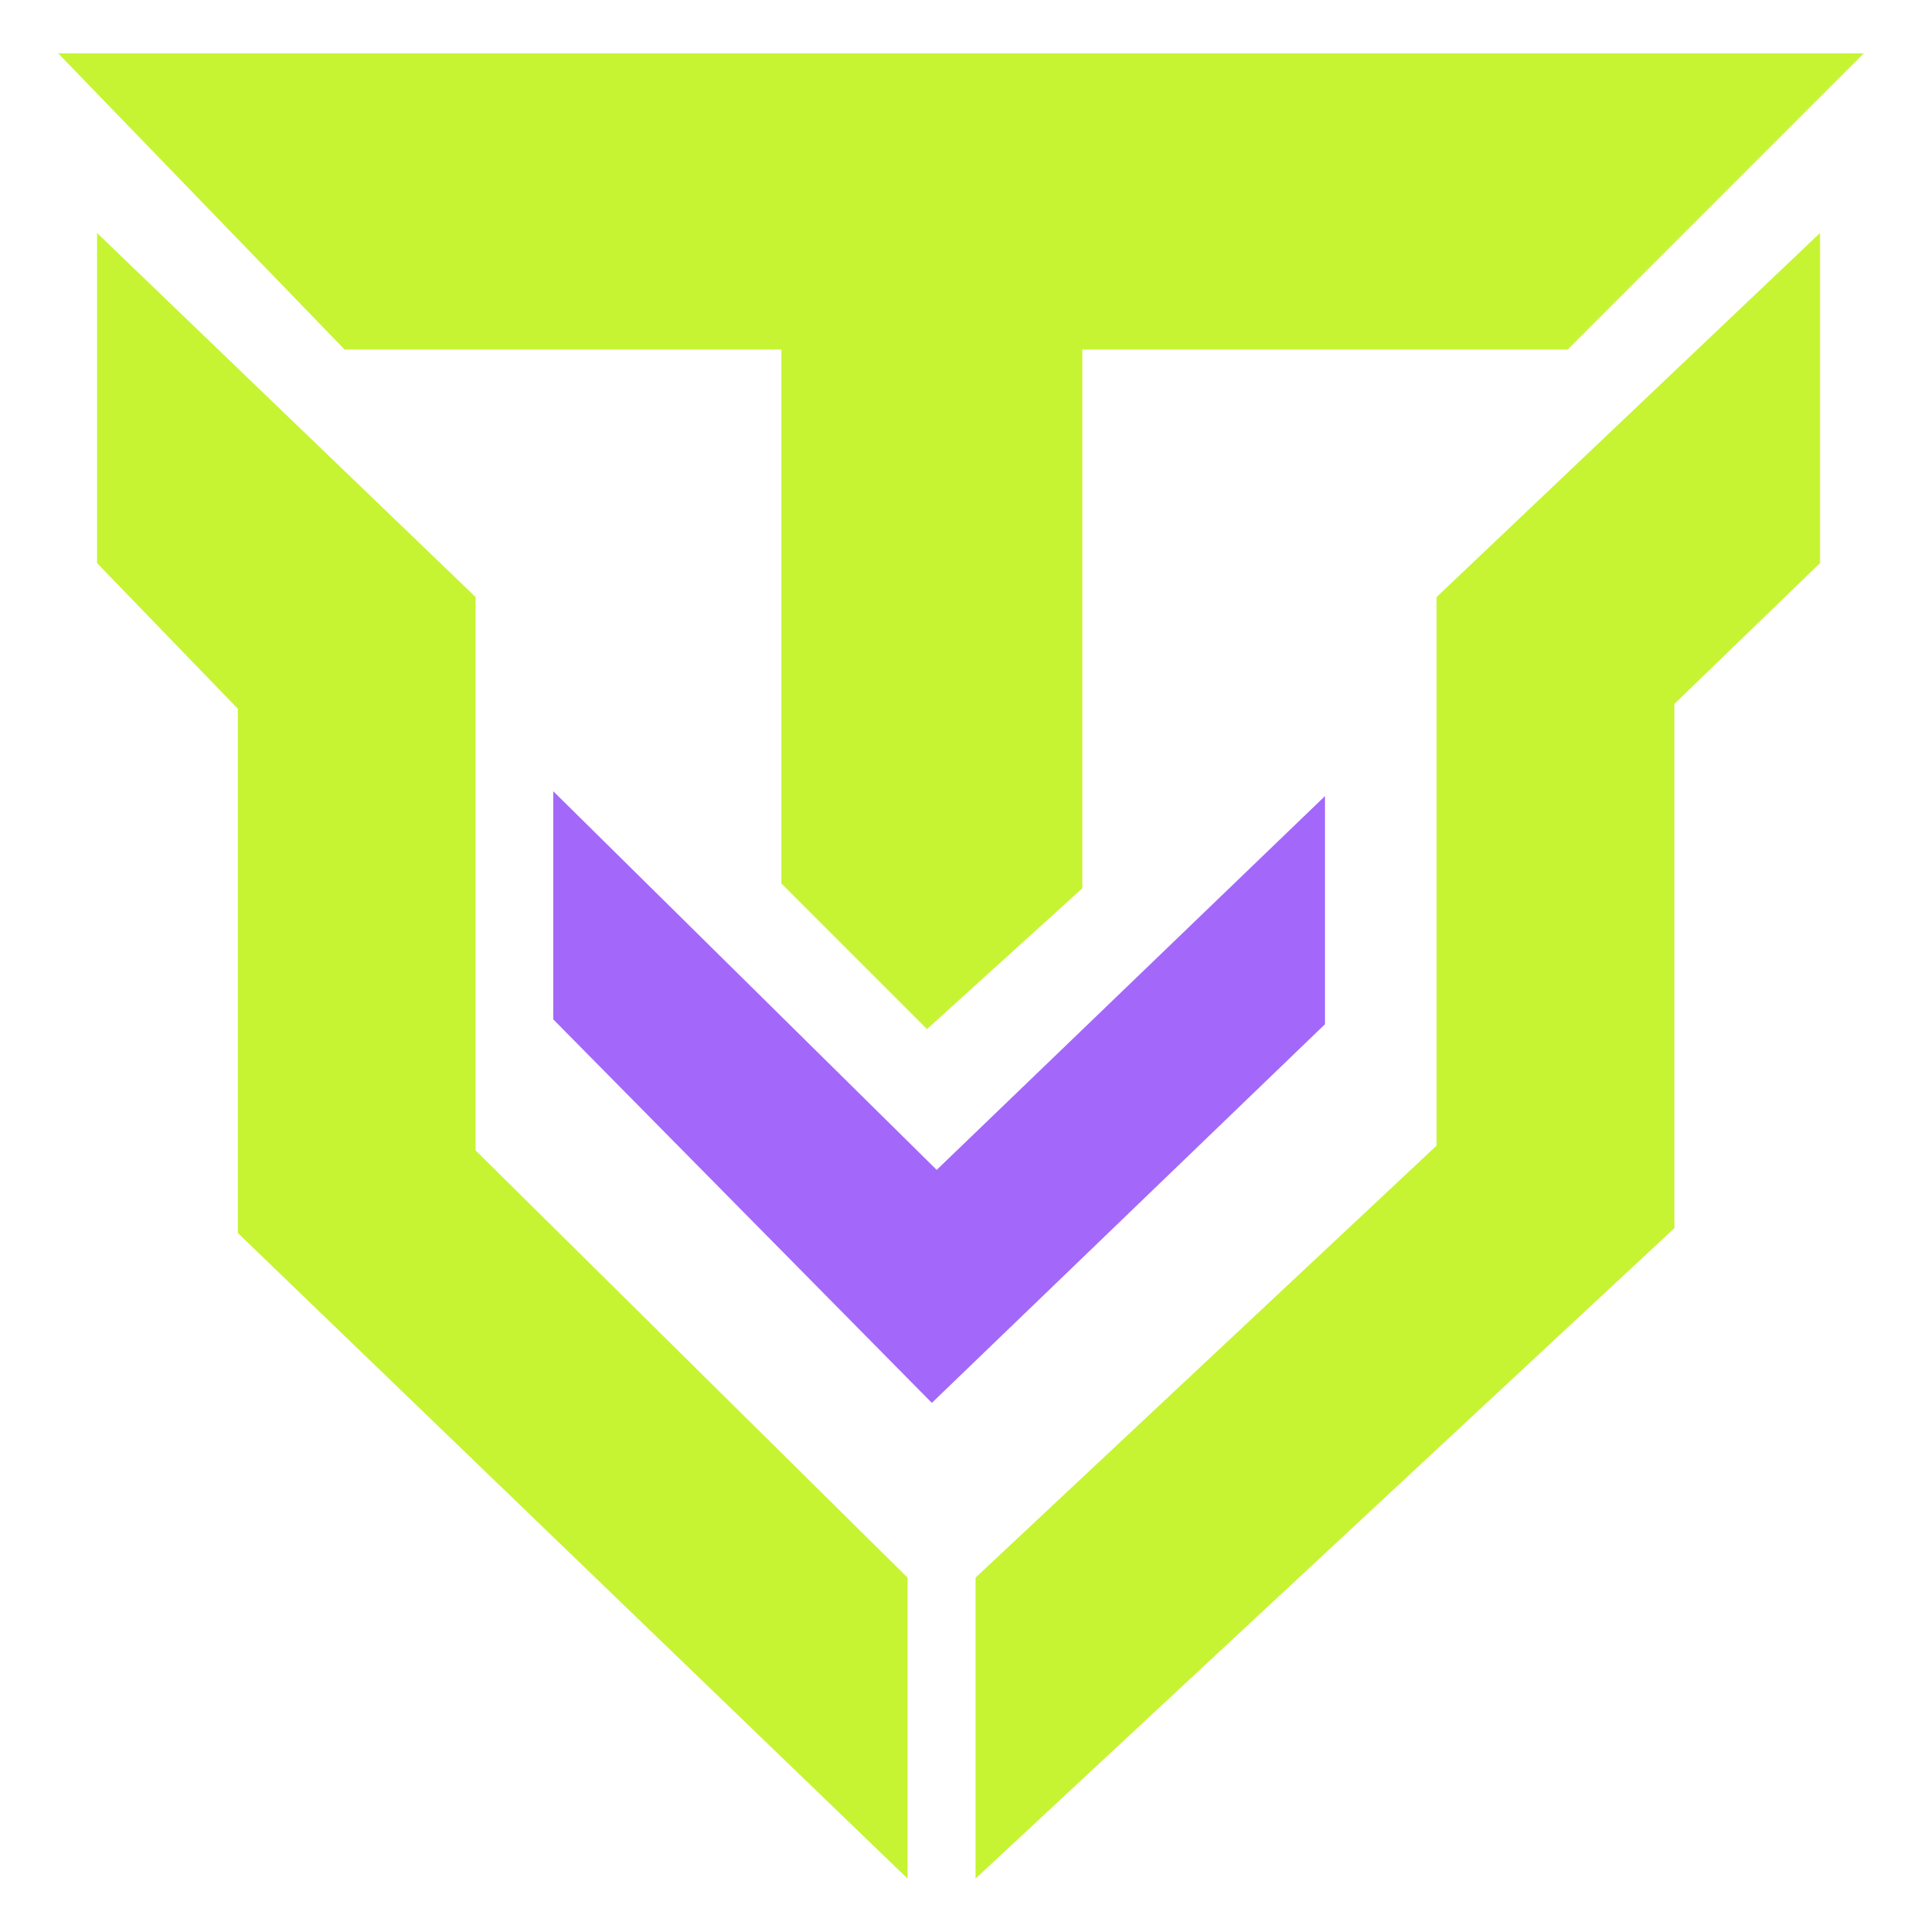
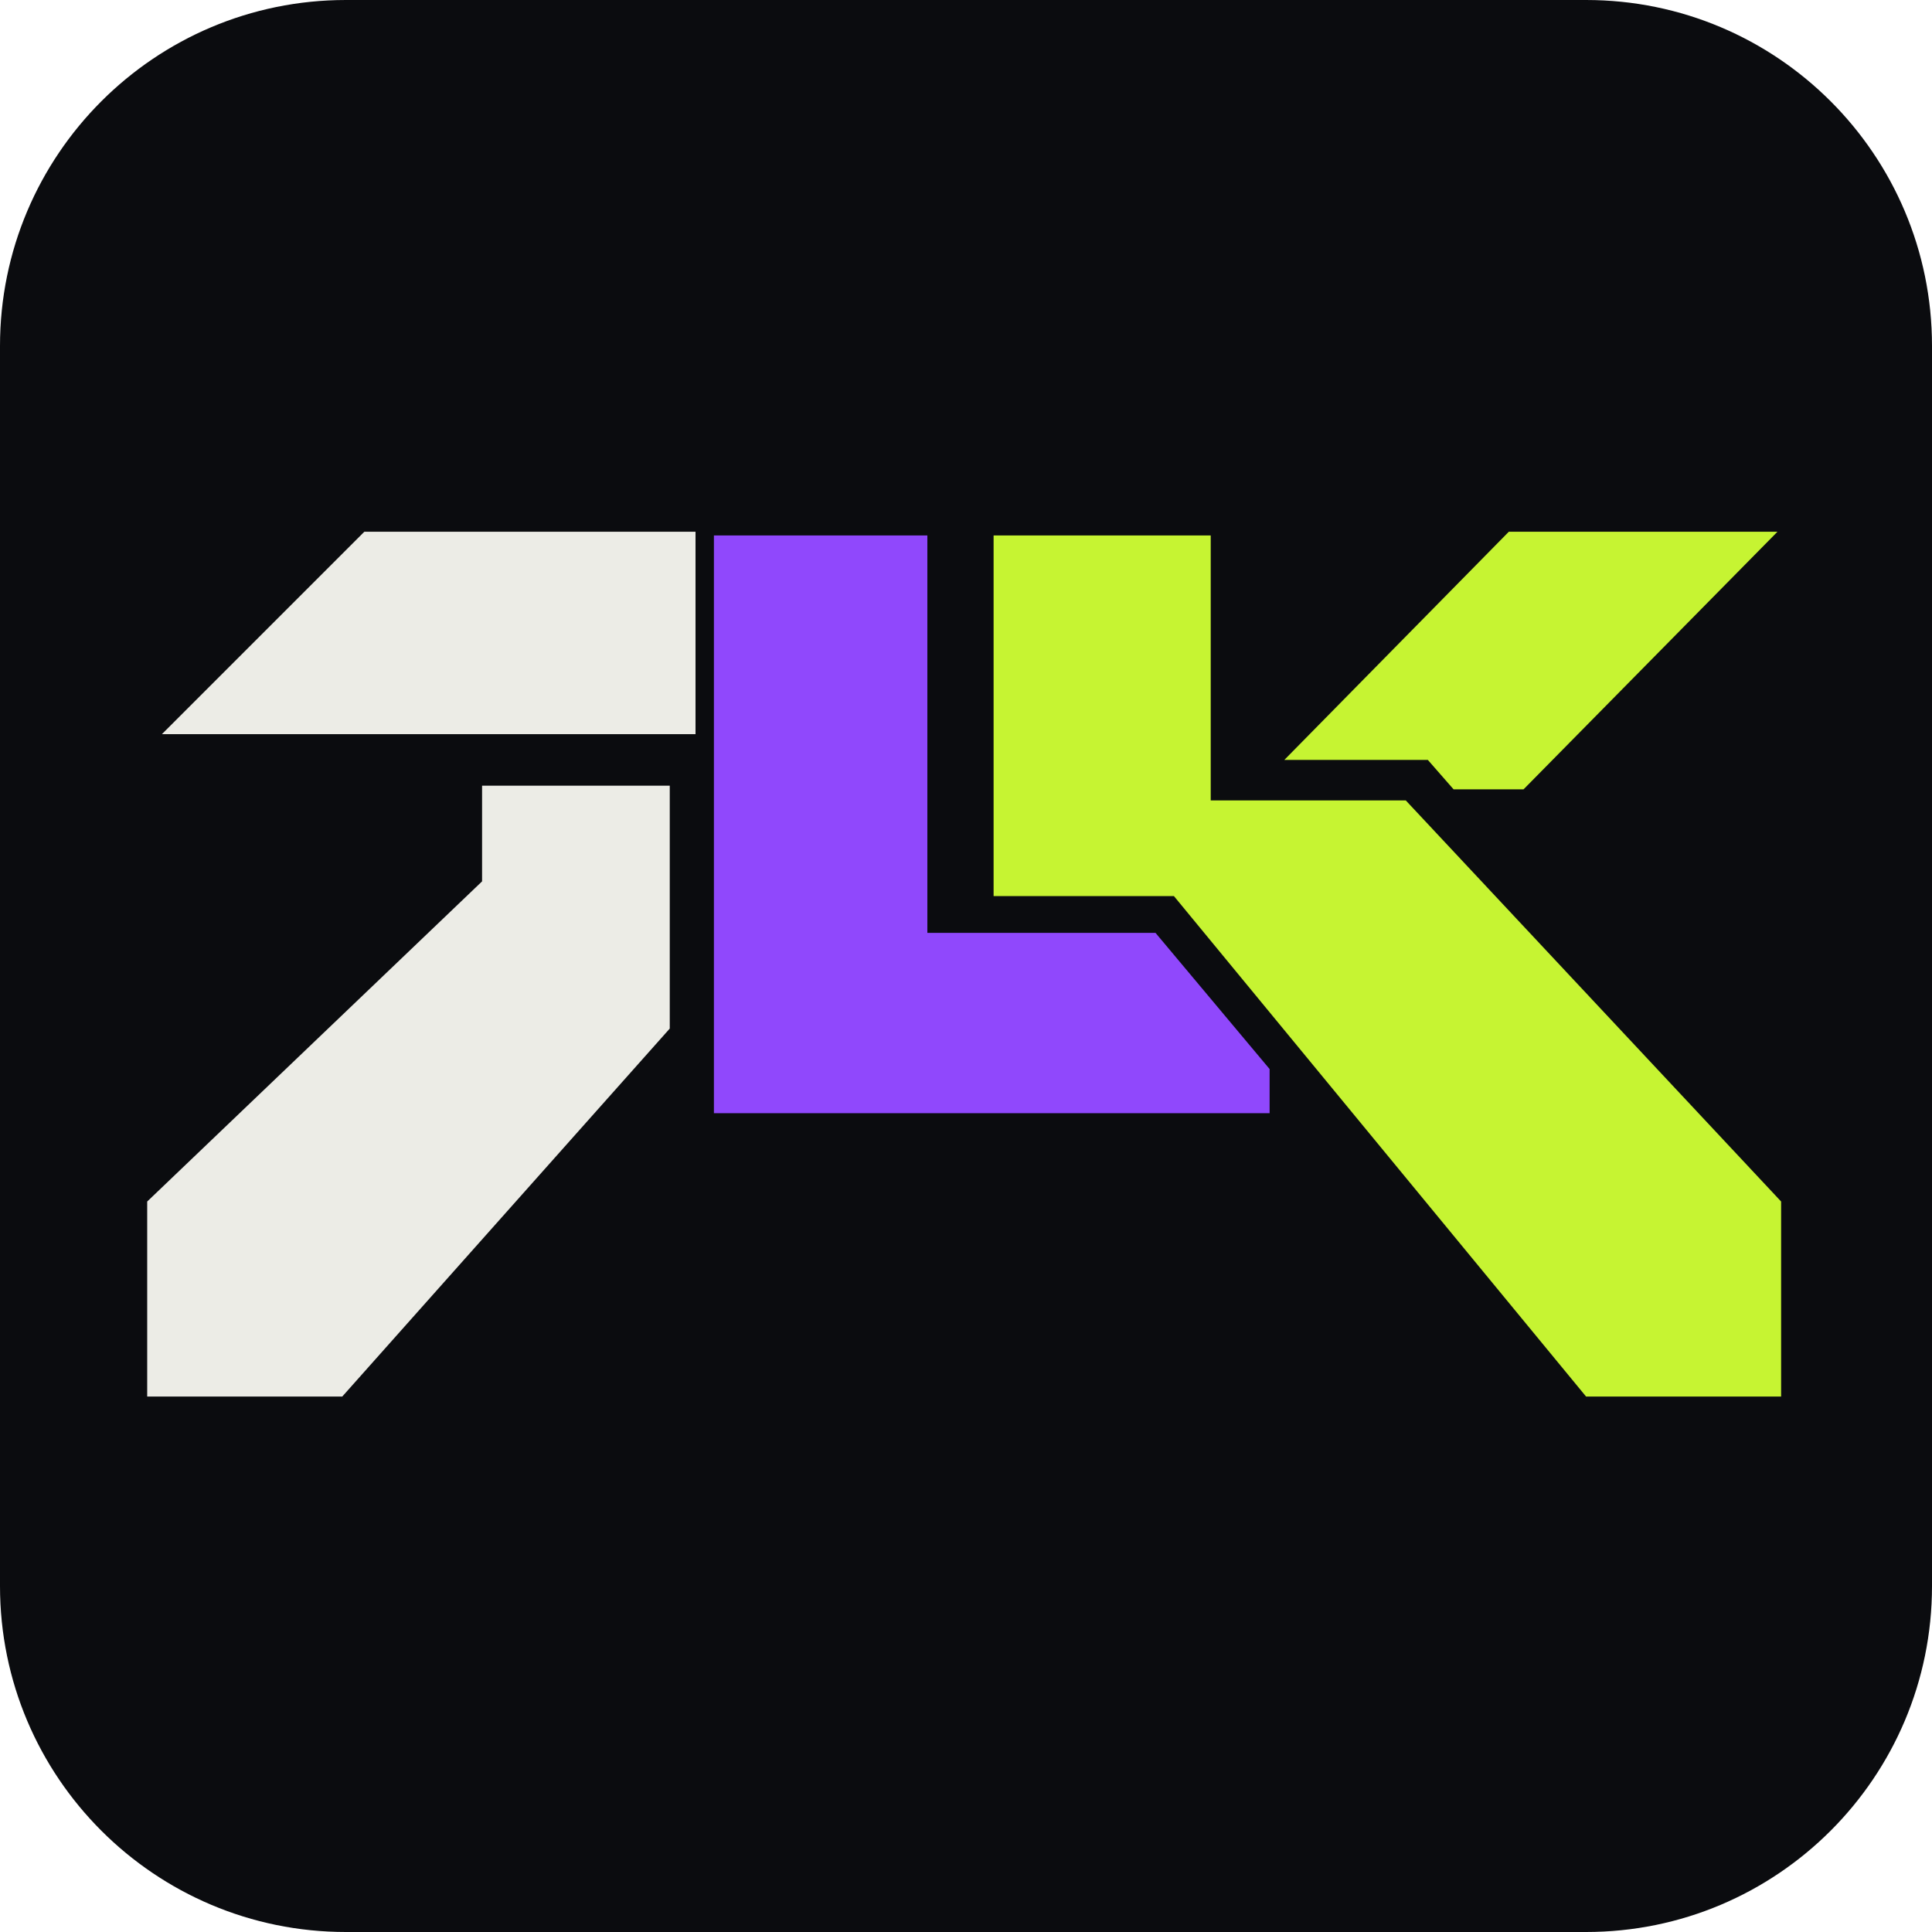
- <svg xmlns="http://www.w3.org/2000/svg" viewBox="-12 -10 397 398">
-   <path fill="#c6f432" d="M363 38 284 113 284 226 189 315 189 377 333 243 333 135 363 106ZM8 38 8 106 37 136 37 244 175 377 175 315 86 227 86 113ZM0 1 59 62 149 62 149 172 179 202 211 173 211 62 311 62 372 1Z" />
-   <path fill="#a368fa" d="M102 153 102 200 180 279 261 201 261 154 181 231Z" />
+ <svg xmlns="http://www.w3.org/2000/svg" viewBox="0 0 525 525">
+   <rect width="525" height="525" rx="94" fill="#0b0c0f" />
+   <g transform="translate(40 144.5)">
+     <path fill="#ecece6" d="M142 69 91 69 91 95 0 182 0 235 53 235 142 135ZM4 55 149 55 149 0 59 0Z" />
+     <path fill="#9048fc" d="M154 1 154 158 305 158 305 146 274 109 212 109 212 1Z" />
+     <path fill="#c6f432" d="M443 0 370 0 309 62 348 62 355 70 374 70ZM230 1 230 99 279 99 391 235 444 235 444 182 342 73 289 73 289 1Z" />
+   </g>
</svg>
